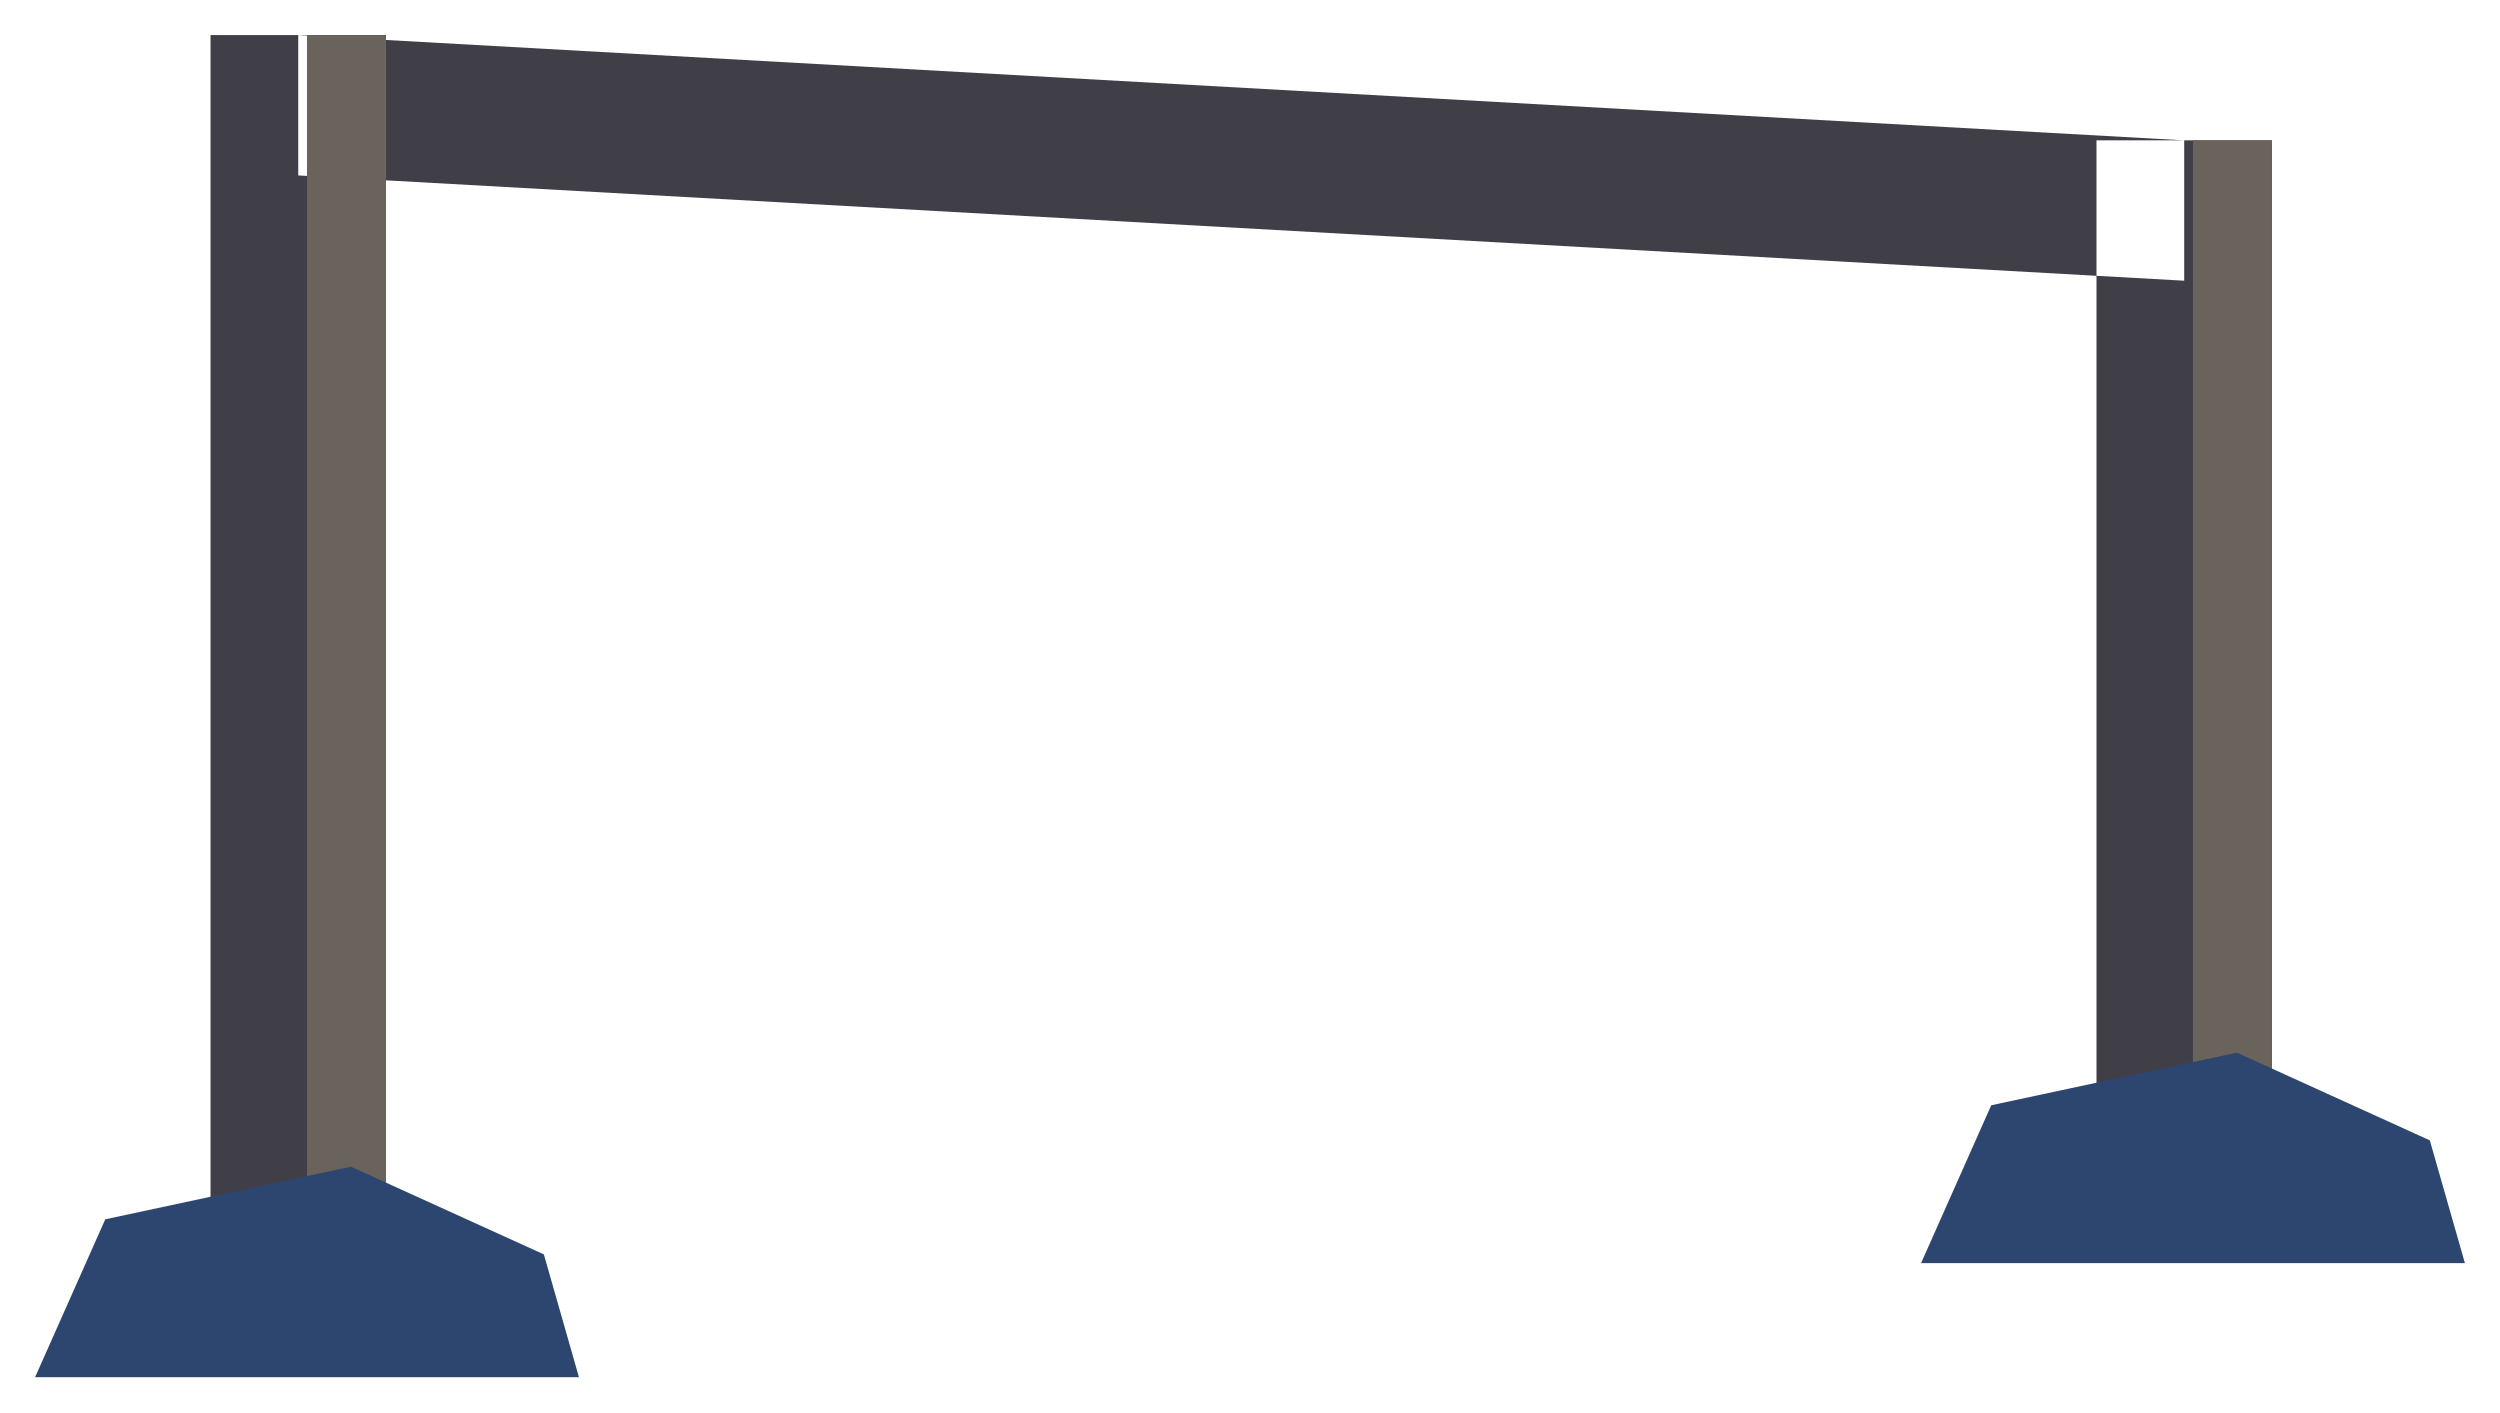
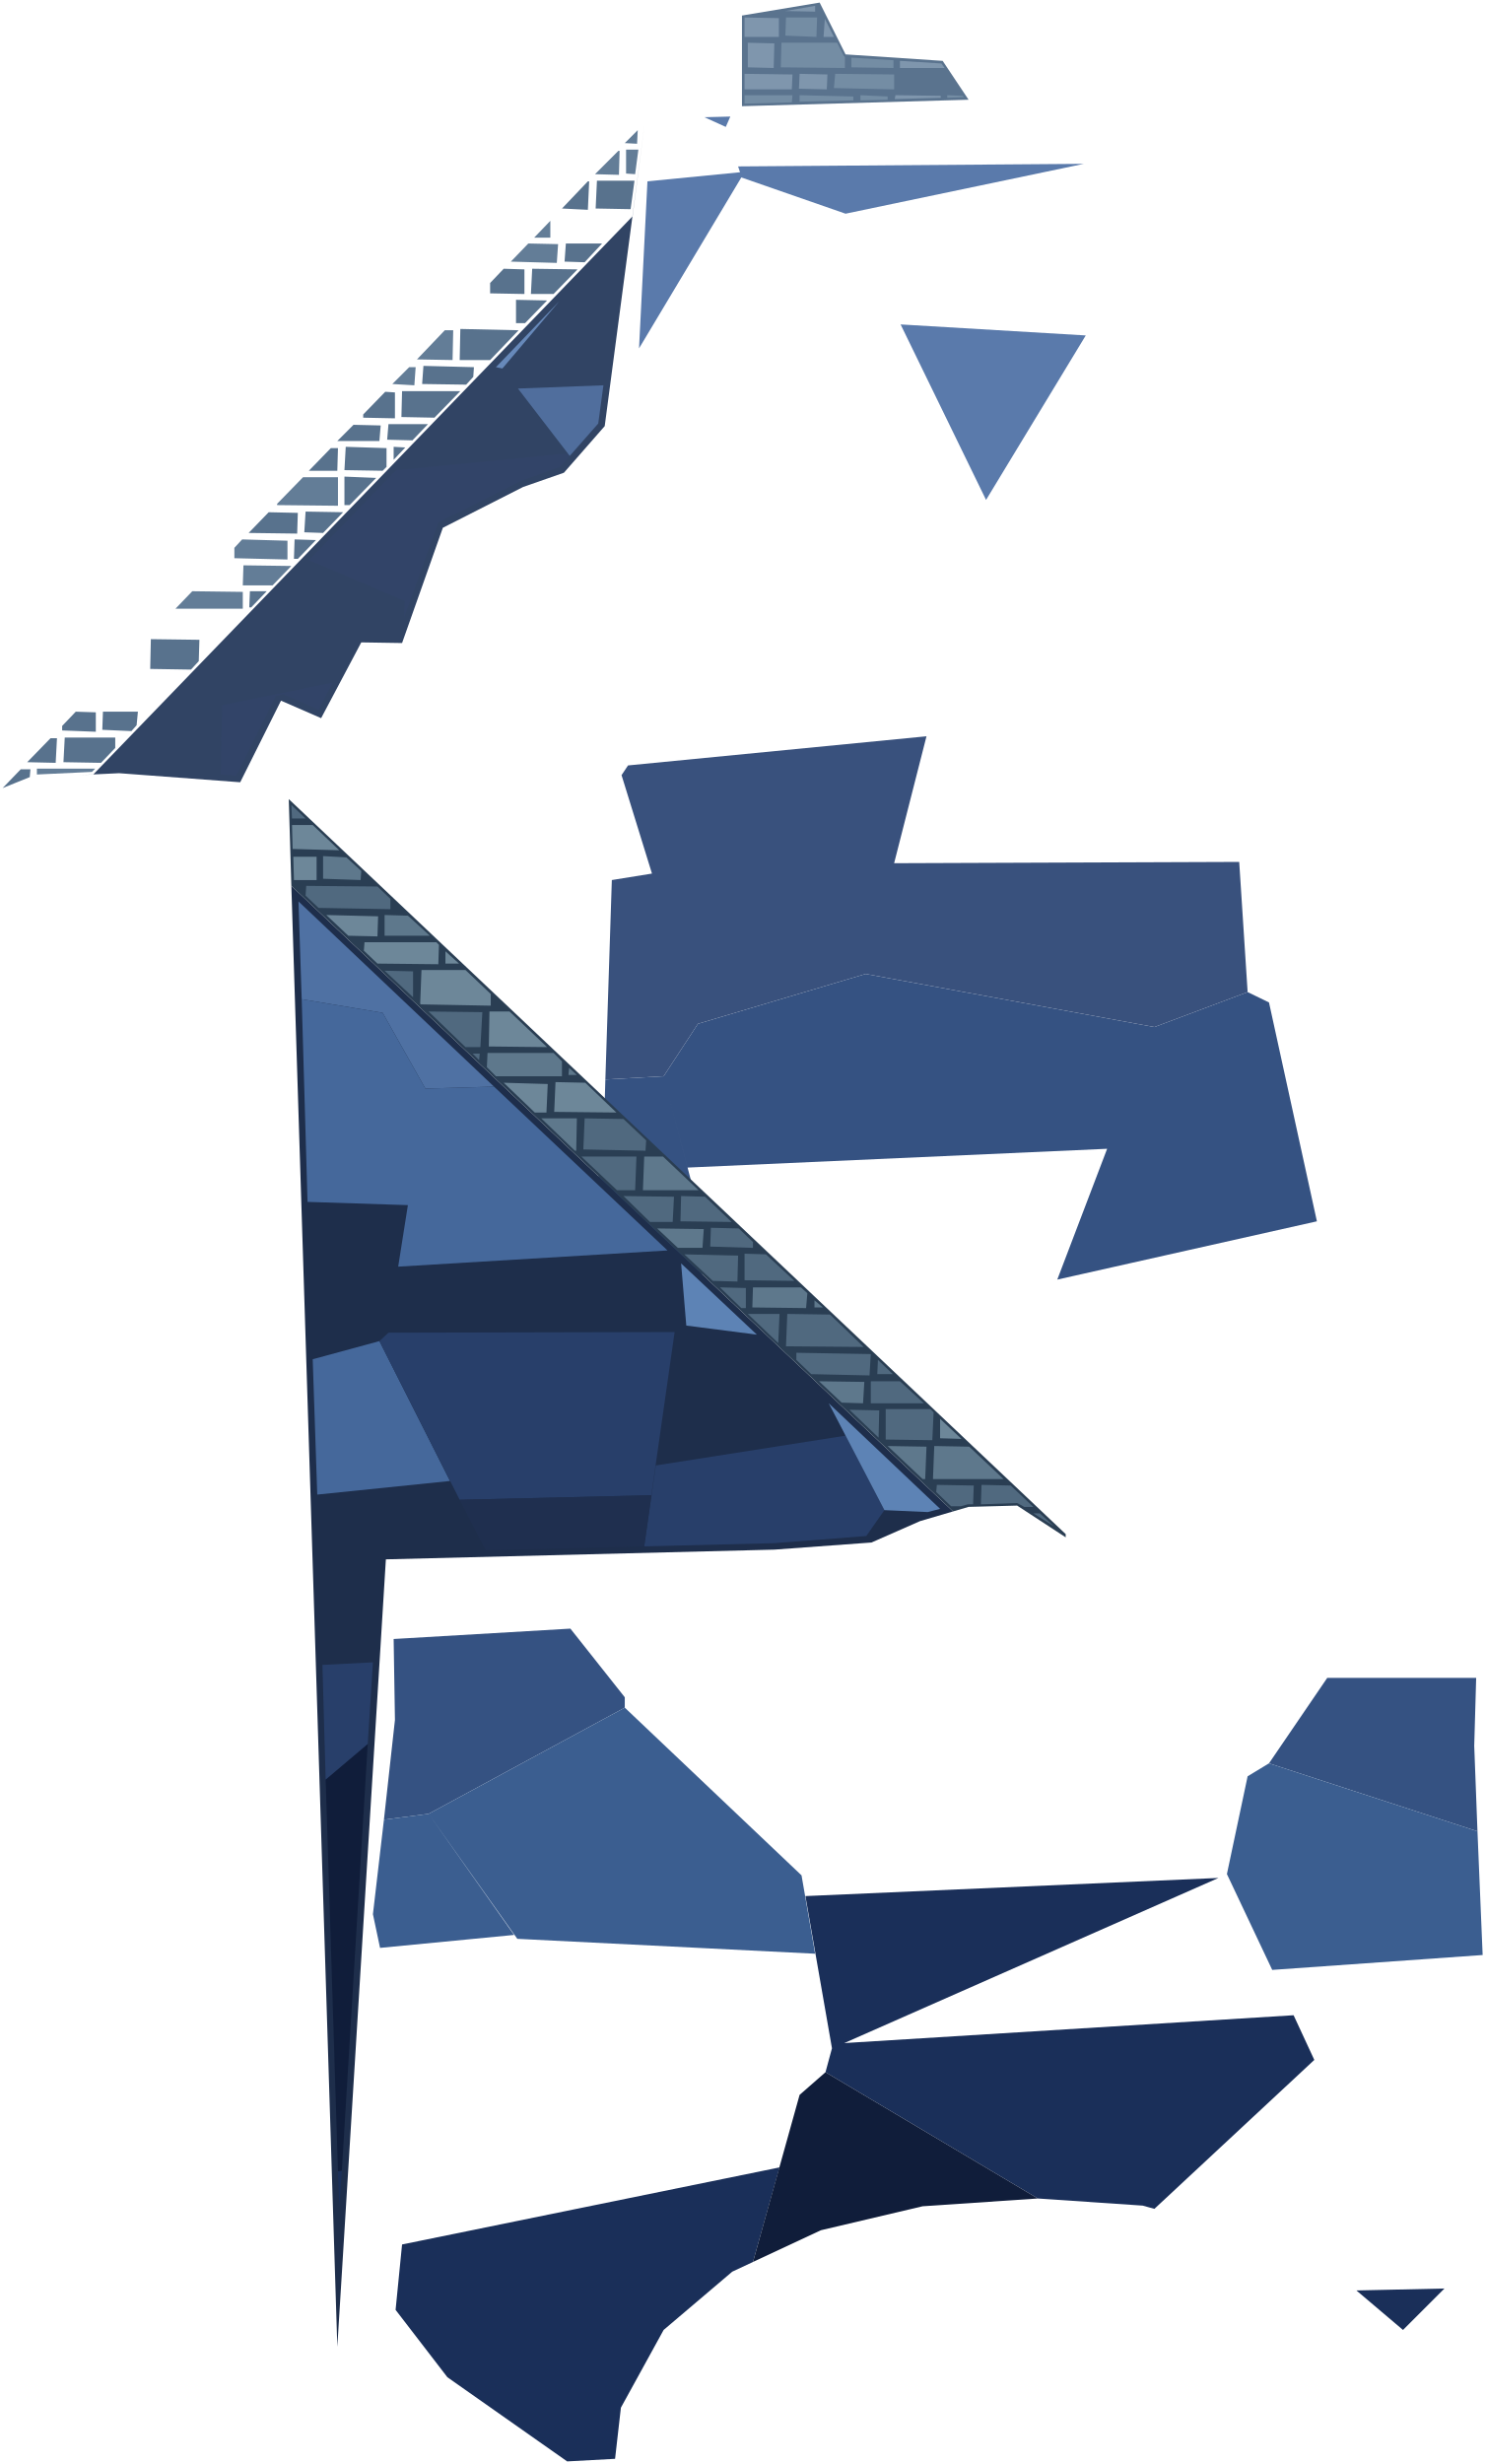
- <svg xmlns="http://www.w3.org/2000/svg" width="285" height="161" viewBox="2541 1908 285 161">
-   <path d="M2565 1912 L2585 1912 L2585 2059 L2565 2059 Z M2780 1924 L2800 1924 L2800 2046 L2780 2046 Z M2575 1928 L2790 1940 L2790 1924 L2575 1912 Z" fill="#403e47" />
-   <path d="M2576 1912 L2585 1912 L2585 2059 L2576 2059 Z M2791 1924 L2800 1924 L2800 2046 L2791 2046 Z" fill="#6a635b" />
-   <path d="M2545 2065 L2553 2047 L2581 2041 L2603 2051 L2607 2065 Z M2760 2052 L2768 2034 L2796 2028 L2818 2038 L2822 2052 Z" fill="#2d4670" />
+ <svg xmlns="http://www.w3.org/2000/svg" width="2294" height="3805" viewBox="2004 2596 2294 3805">
+   <path d="M3132 2776 L3092 2777 L3125 2792 Z M3004 2876 L2991 3134 L3149 2870 L3310 2926 L3678 2849 L3144 2853 L3147 2862 Z M3527 3368 L3681 3114 L3395 3097 Z M2780 3165 L2804 3196 L2936 3191 L2967 2959 L2868 3061 Z" fill="#5a7aab" />
+   <path d="M3637 4572 L4038 4482 L3964 4144 L3931 4128 L3787 4182 L3341 4100 L3082 4177 L3029 4258 L3066 4399 L3714 4370 Z M3109 4563 L3029 4258 L2939 4263 L2937 4332 L2912 4566 Z M2590 4667 L2604 4654 L3046 4653 L3017 4859 L3310 4813 L3284 4763 L3173 4657 L3064 4643 L3056 4547 L3035 4527 L2619 4552 L2634 4457 L2479 4452 L2487 4695 Z M3370 4928 L3342 4968 L3437 4931 Z M2699 4883 L2494 4904 L2502 5167 L2580 5163 L2590 5003 L2594 4996 L2754 4990 Z M2885 5111 L2612 5127 L2614 5252 L2597 5406 L2666 5397 L2969 5233 L2969 5217 Z M4054 5187 L3964 5319 L4286 5424 L4281 5292 L4284 5187 Z" fill="#355282" />
+   <path d="M2974 3778 L2964 3793 L3011 3945 L2949 3955 L2939 4263 L3029 4258 L3082 4177 L3341 4100 L3787 4182 L3931 4128 L3918 3927 L3385 3929 L3435 3733 Z M2881 3296 L2780 3165 L2770 3163 L2616 3322 Z M2629 3524 L2481 3461 L2349 3598 L2347 3685 L2518 3650 L2557 3580 L2618 3579 L2628 3550 Z" fill="#39517d" />
+   <path d="M2525 6220 L2600 5004 L3200 4989 L3350 4978 L3425 4945 L3476 4930 L2454 3964 Z" fill="#1e2e4b" />
+   <path d="M2526 5949 L2528 6005 L2532 5948 Z M3279 5796 L3607 5991 L3769 6002 L3787 6007 L4034 5777 L4002 5708 L3308 5751 L3886 5496 L3248 5524 L3289 5759 Z M4099 6133 L4171 6194 L4235 6130 Z M3208 5943 L2625 6062 L2615 6163 L2695 6267 L2880 6397 L2954 6393 L2963 6314 L3029 6194 L3135 6104 L3167 6089 Z" fill="#1a2f59" />
+   <path d="M2507 5344 L2526 5949 L2532 5948 L2572 5289 Z M3279 5796 L3239 5831 L3167 6089 L3272 6040 L3429 6003 L3607 5991 Z" fill="#101d3a" />
+   <path d="M2595 4160 L2661 4277 L2767 4274 L2465 3988 L2470 4139 Z" fill="#4f71a3" />
+   <path d="M2470 4139 L2479 4452 L2634 4457 L2619 4552 L3035 4527 L2767 4274 L2661 4277 L2595 4160 Z M2699 4883 L2590 4667 L2487 4695 L2494 4904 Z" fill="#45689b" />
+   <path d="M2714 4912 L3010 4905 L3046 4653 L2604 4654 L2590 4667 Z M3370 4928 L3310 4813 L3017 4859 L2999 4984 L3200 4979 L3342 4968 Z M2572 5289 L2580 5163 L2502 5167 L2507 5344 Z" fill="#283f6a" />
+   <path d="M3010 4905 L2714 4912 L2754 4990 L2999 4984 Z" fill="#1f2f4f" />
+   <path d="M3064 4643 L3173 4657 L3056 4547 Z M3370 4928 L3437 4931 L3456 4926 L3284 4763 Z" fill="#5d83b5" />
+   <path d="M2450 3830 L2454 3964 L3476 4930 L3500 4923 L3575 4921 L3650 4970 L3650 4965 Z" fill="#2a3e53" />
+   <path d="M2476 3860 L2454 3839 L2455 3860 Z M2477 3964 L2476 3979 L2496 3998 L2607 4000 L2607 3984 L2587 3965 Z M2598 4095 L2642 4136 L2642 4096 Z M2666 4158 L2723 4213 L2746 4213 L2749 4159 Z M2734 4223 L2744 4233 L2745 4223 Z M2907 4323 L2905 4371 L3001 4373 L3002 4357 L2967 4324 Z M2902 4382 L2957 4434 L2985 4434 L2987 4382 Z M2967 4443 L3008 4483 L3043 4483 L3045 4444 Z M3056 4443 L3055 4482 L3134 4483 L3093 4444 Z M3102 4492 L3101 4521 L3167 4523 L3167 4514 L3145 4493 Z M3154 4573 L3231 4574 L3187 4533 L3154 4532 Z M3143 4575 L3144 4535 L3061 4533 L3105 4574 Z M3116 4584 L3149 4616 L3156 4616 L3156 4585 Z M3159 4625 L3206 4670 L3208 4625 Z M3220 4625 L3218 4675 L3338 4676 L3286 4626 Z M3234 4685 L3234 4696 L3257 4718 L3347 4720 L3349 4687 Z M3349 4729 L3349 4763 L3431 4763 L3394 4729 Z M3362 4774 L3316 4773 L3361 4816 Z M3359 4718 L3383 4718 L3360 4696 Z M3372 4772 L3372 4819 L3444 4820 L3446 4777 L3441 4772 Z M3520 4889 L3519 4919 L3575 4917 L3586 4923 L3600 4923 L3565 4890 Z M3450 4900 L3473 4922 L3488 4922 L3499 4919 L3507 4919 L3508 4890 L3451 4889 Z M3600 4933 L3632 4953 L3610 4933 Z" fill="#50697f" />
+   <path d="M2562 3941 L2539 3920 L2503 3918 L2503 3953 L2561 3955 Z M2598 4009 L2598 4041 L2668 4041 L2634 4010 Z M2757 4222 L2756 4244 L2770 4258 L2872 4258 L2872 4235 L2859 4222 Z M2895 4323 L2840 4323 L2892 4373 L2894 4373 Z M2882 4256 L2895 4256 L2883 4245 Z M2999 4382 L2997 4434 L3083 4434 L3028 4382 Z M3091 4494 L3019 4493 L3051 4523 L3089 4523 Z M3251 4593 L3241 4584 L3167 4584 L3166 4615 L3249 4616 Z M3269 4729 L3304 4762 L3337 4763 L3339 4730 Z M3262 4615 L3275 4615 L3262 4604 Z M3435 4830 L3375 4829 L3429 4880 L3433 4880 Z M3447 4829 L3445 4880 L3554 4880 L3501 4830 Z" fill="#5e788c" />
+   <path d="M2455 3870 L2456 3907 L2528 3909 L2487 3870 Z M2493 3919 L2457 3919 L2458 3955 L2493 3955 Z M2588 4011 L2508 4009 L2542 4041 L2587 4042 Z M2682 4055 L2678 4051 L2567 4051 L2566 4064 L2587 4084 L2681 4085 Z M2692 4084 L2713 4084 L2692 4065 Z M2762 4131 L2723 4094 L2655 4094 L2653 4146 L2654 4147 L2762 4149 Z M2760 4158 L2759 4212 L2849 4213 L2791 4158 Z M2850 4270 L2782 4268 L2830 4314 L2848 4314 Z M2862 4267 L2860 4313 L2956 4314 L2908 4268 Z M3456 4817 L3489 4818 L3456 4787 Z" fill="#6d8799" />
+   <path d="M2188 3790 L2375 3804 L2438 3678 L2500 3705 L2562 3588 L2625 3589 L2688 3411 L2812 3348 L2875 3326 L2938 3254 L3000 2785 L2981 2930 L2148 3792 L2125 3793 Z" fill="#314464" />
+   <path d="M2881 3296 L2616 3322 L2481 3461 L2629 3524 L2628 3550 L2681 3403 L2808 3339 L2869 3317 L2884 3300 Z M2347 3685 L2345 3792 L2369 3794 L2430 3671 L2441 3668 L2496 3692 L2518 3650 Z" fill="#324468" />
+   <path d="M2780 3165 L2868 3061 L2770 3163 Z" fill="#6789ba" />
+   <path d="M2804 3196 L2884 3300 L2928 3250 L2936 3191 Z" fill="#506e9d" />
+   <path d="M2121 3695 L2100 3717 L2100 3724 L2152 3726 L2152 3696 Z M2163 3695 L2162 3723 L2207 3725 L2215 3716 L2217 3695 Z M2090 3774 L2092 3736 L2082 3736 L2046 3773 Z M2102 3773 L2160 3774 L2182 3751 L2182 3735 L2104 3735 Z M2036 3784 L2008 3813 L2050 3796 L2051 3784 Z M2515 3288 L2481 3323 L2525 3323 L2526 3288 Z M2419 3387 L2388 3419 L2463 3420 L2464 3388 Z M2476 3386 L2474 3418 L2503 3419 L2534 3387 Z M2458 3459 L2464 3459 L2492 3430 L2459 3429 Z M2389 3534 L2392 3534 L2416 3509 L2390 3509 Z M2237 3583 L2236 3629 L2299 3630 L2311 3617 L2312 3584 Z M2715 3104 L2714 3152 L2761 3152 L2805 3106 Z M2658 3161 L2656 3189 L2724 3190 L2735 3178 L2736 3163 Z M2599 3201 L2565 3236 L2565 3241 L2614 3242 L2614 3202 Z M2625 3200 L2624 3240 L2675 3241 L2715 3200 Z M2602 3275 L2641 3276 L2665 3251 L2604 3251 Z M2590 3277 L2592 3253 L2550 3252 L2525 3277 Z M2612 3286 L2612 3306 L2630 3287 Z M2538 3286 L2536 3322 L2595 3323 L2601 3317 L2601 3288 Z M2536 3332 L2536 3376 L2544 3376 L2585 3334 Z M2912 2876 L2872 2918 L2912 2920 L2914 2876 Z M2926 2875 L2924 2918 L2978 2919 L2984 2875 Z M2878 2972 L2876 3000 L2907 3001 L2934 2972 Z M2826 3011 L2824 3050 L2859 3050 L2896 3012 Z M2782 3011 L2761 3033 L2761 3049 L2814 3050 L2814 3012 Z M2801 3059 L2801 3095 L2815 3095 L2849 3060 Z" fill="#58728d" />
+   <path d="M2448 3431 L2378 3429 L2366 3442 L2366 3458 L2448 3460 Z M2380 3469 L2379 3500 L2425 3500 L2454 3470 Z M2379 3510 L2301 3509 L2275 3536 L2379 3536 Z M2061 3783 L2061 3792 L2146 3788 L2151 3783 Z M2691 3106 L2648 3151 L2703 3152 L2704 3106 Z M2636 3163 L2610 3189 L2644 3191 L2646 3163 Z M2526 3333 L2472 3333 L2432 3374 L2432 3376 L2526 3377 Z M2989 2797 L2969 2817 L2988 2818 Z M2961 2829 L2959 2829 L2923 2865 L2960 2866 Z M2971 2827 L2971 2864 L2985 2865 L2990 2827 Z M2854 2963 L2854 2937 L2829 2963 Z M2866 2973 L2820 2972 L2793 3000 L2864 3002 Z" fill="#637d97" />
+   <path d="M2666 5397 L2803 5590 L3263 5613 L3242 5492 L2969 5233 Z M3964 5319 L3931 5339 L3899 5490 L3969 5638 L4294 5615 L4286 5424 Z M2798 5584 L2666 5397 L2597 5406 L2580 5552 L2591 5604 Z" fill="#3b5e90" />
+   <path d="M3150 2760 L3500 2750 L3460 2690 L3310 2680 L3270 2600 L3150 2620 Z" fill="#5a738e" />
+   <path d="M3217 2651 L3265 2653 L3266 2623 L3218 2623 Z M3210 2700 L3309 2701 L3309 2684 L3307 2682 L3297 2662 L3211 2662 Z M3294 2710 L3292 2732 L3385 2734 L3385 2711 Z M3228 2743 L3154 2743 L3154 2756 L3227 2754 Z M3239 2753 L3322 2751 L3322 2745 L3239 2743 Z M3319 2700 L3384 2701 L3384 2689 L3319 2685 Z M3333 2751 L3375 2750 L3375 2745 L3333 2743 Z M3467 2747 L3493 2746 L3491 2744 L3467 2743 Z" fill="#748da4" />
+   <path d="M3263 2614 L3263 2605 L3217 2613 Z M3154 2623 L3154 2653 L3207 2653 L3207 2624 Z M3276 2653 L3292 2653 L3278 2625 Z M3159 2662 L3159 2700 L3199 2701 L3200 2663 Z M3394 2701 L3463 2701 L3458 2694 L3394 2690 Z M3154 2710 L3154 2734 L3227 2734 L3228 2711 Z M3238 2733 L3281 2734 L3282 2711 L3239 2710 Z M3386 2749 L3457 2747 L3457 2744 L3387 2743 Z" fill="#7f96ad" />
</svg>
